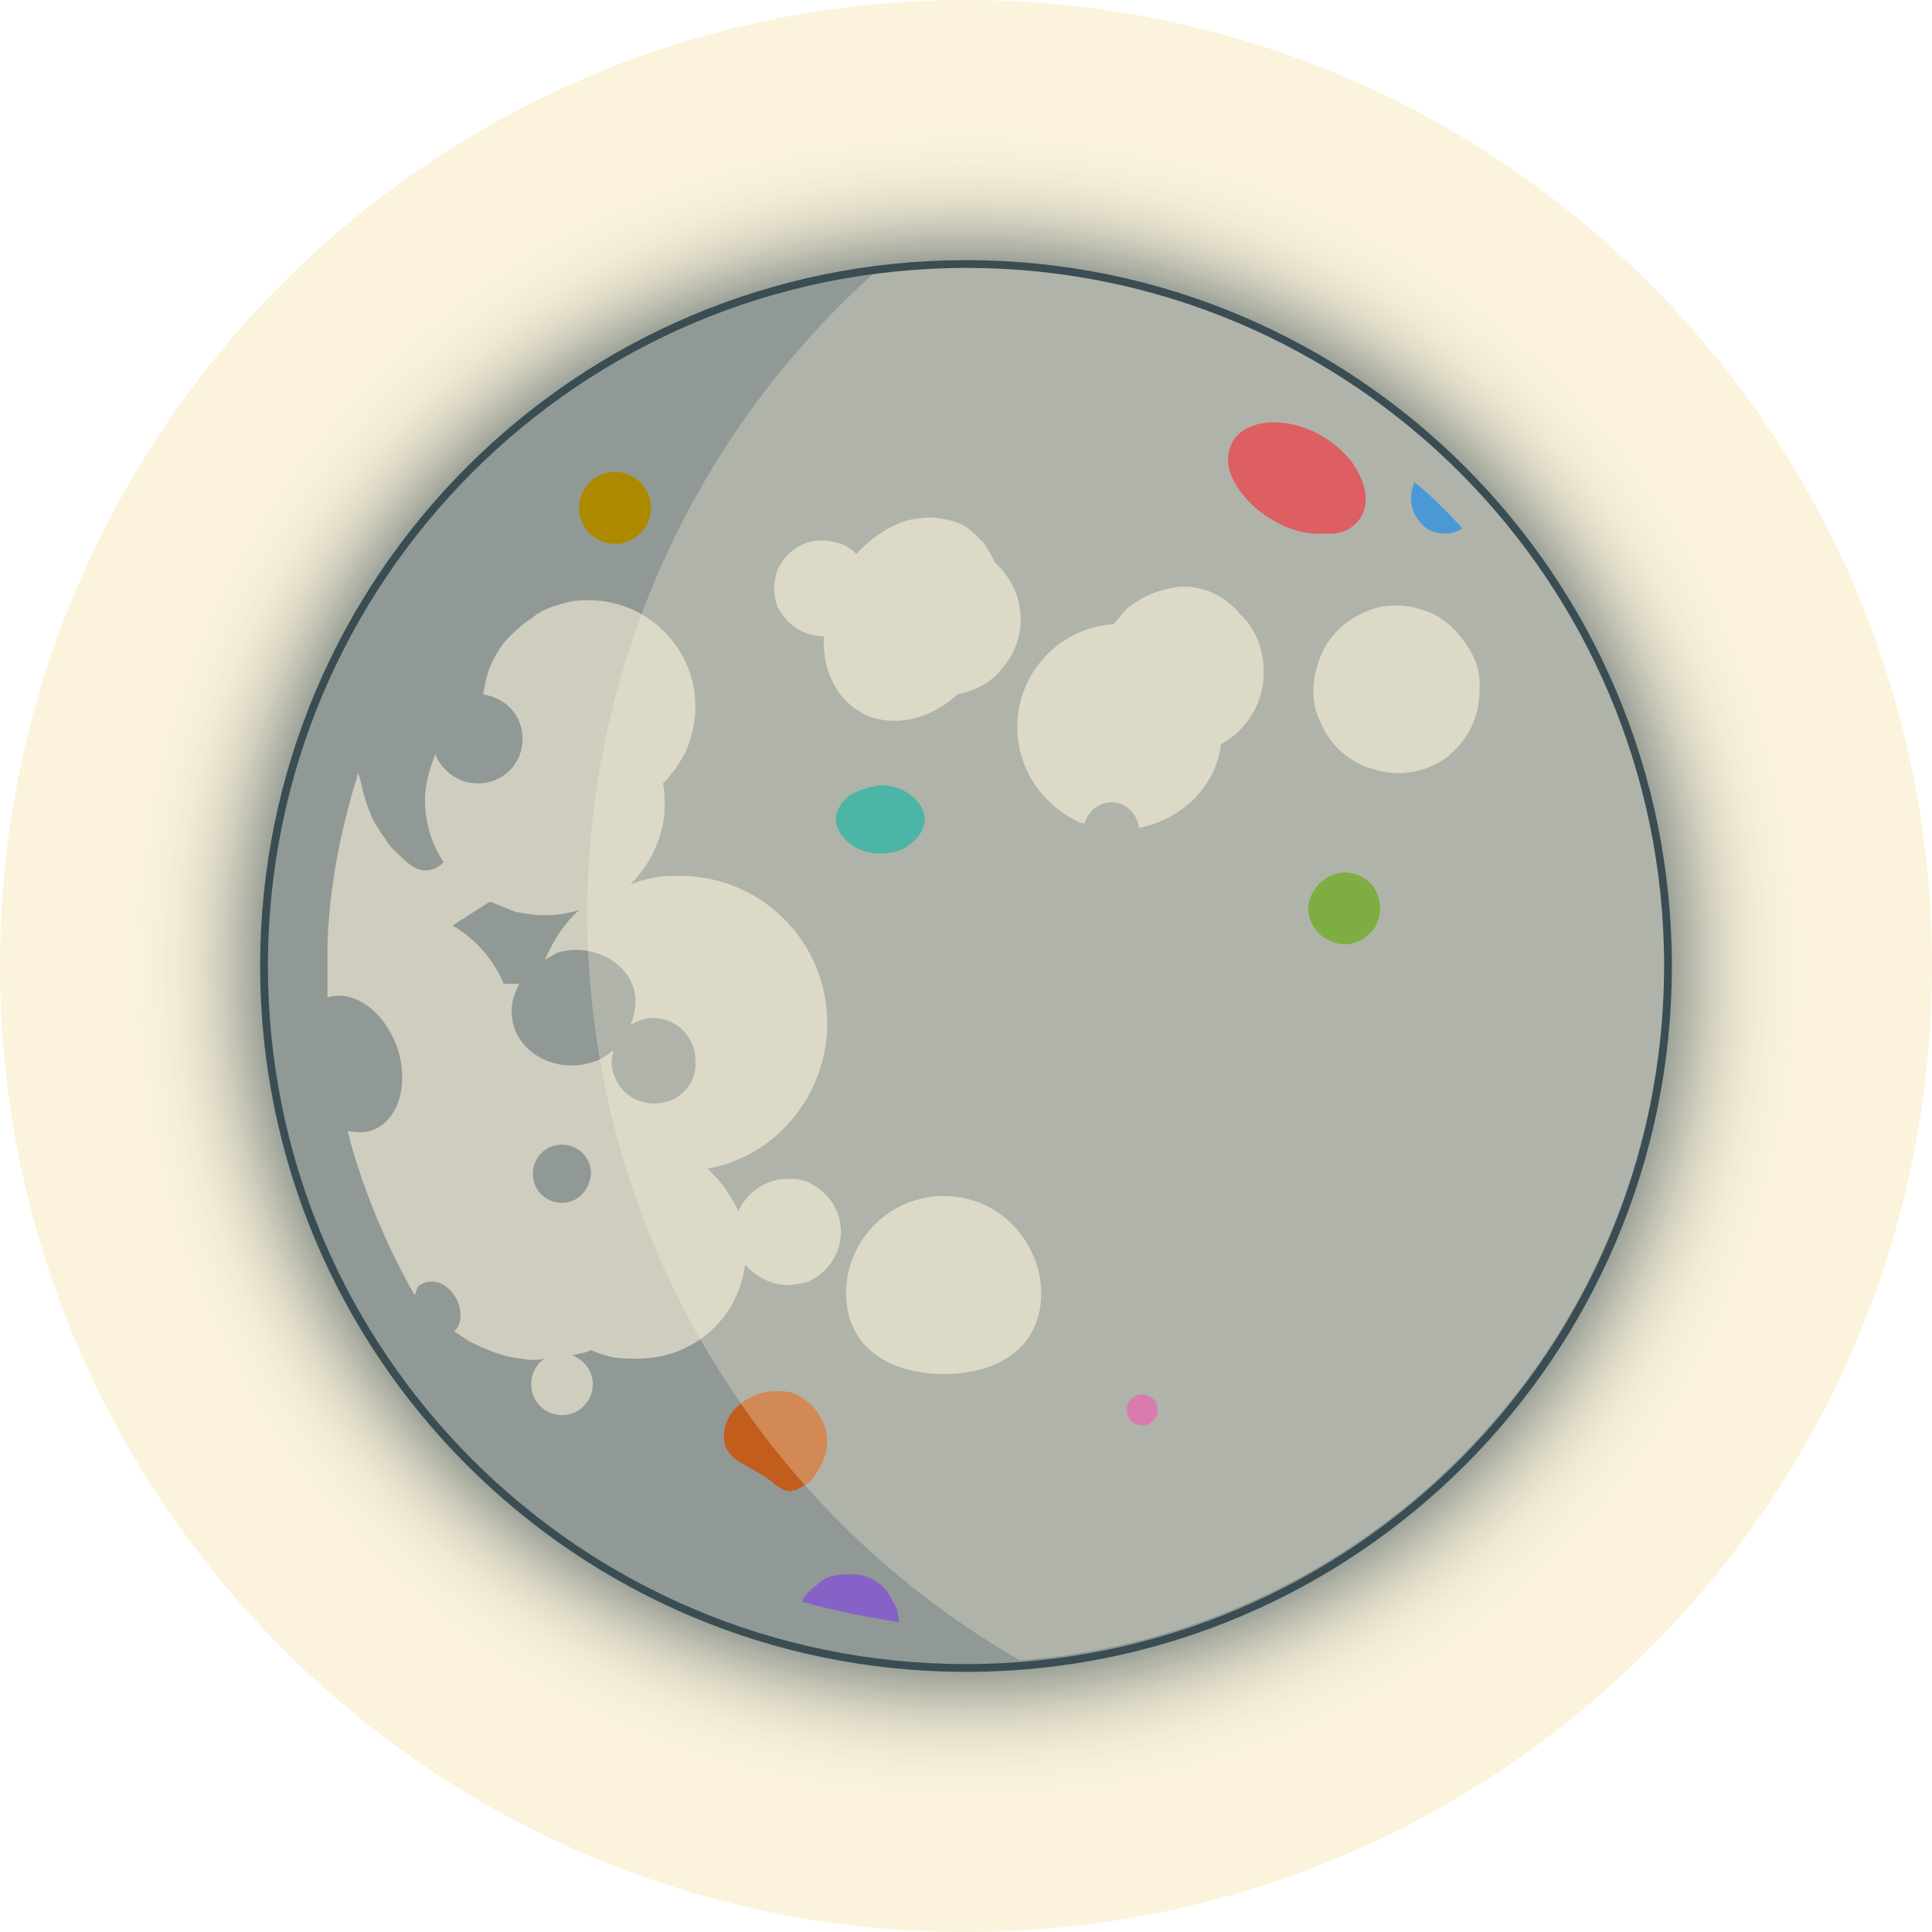
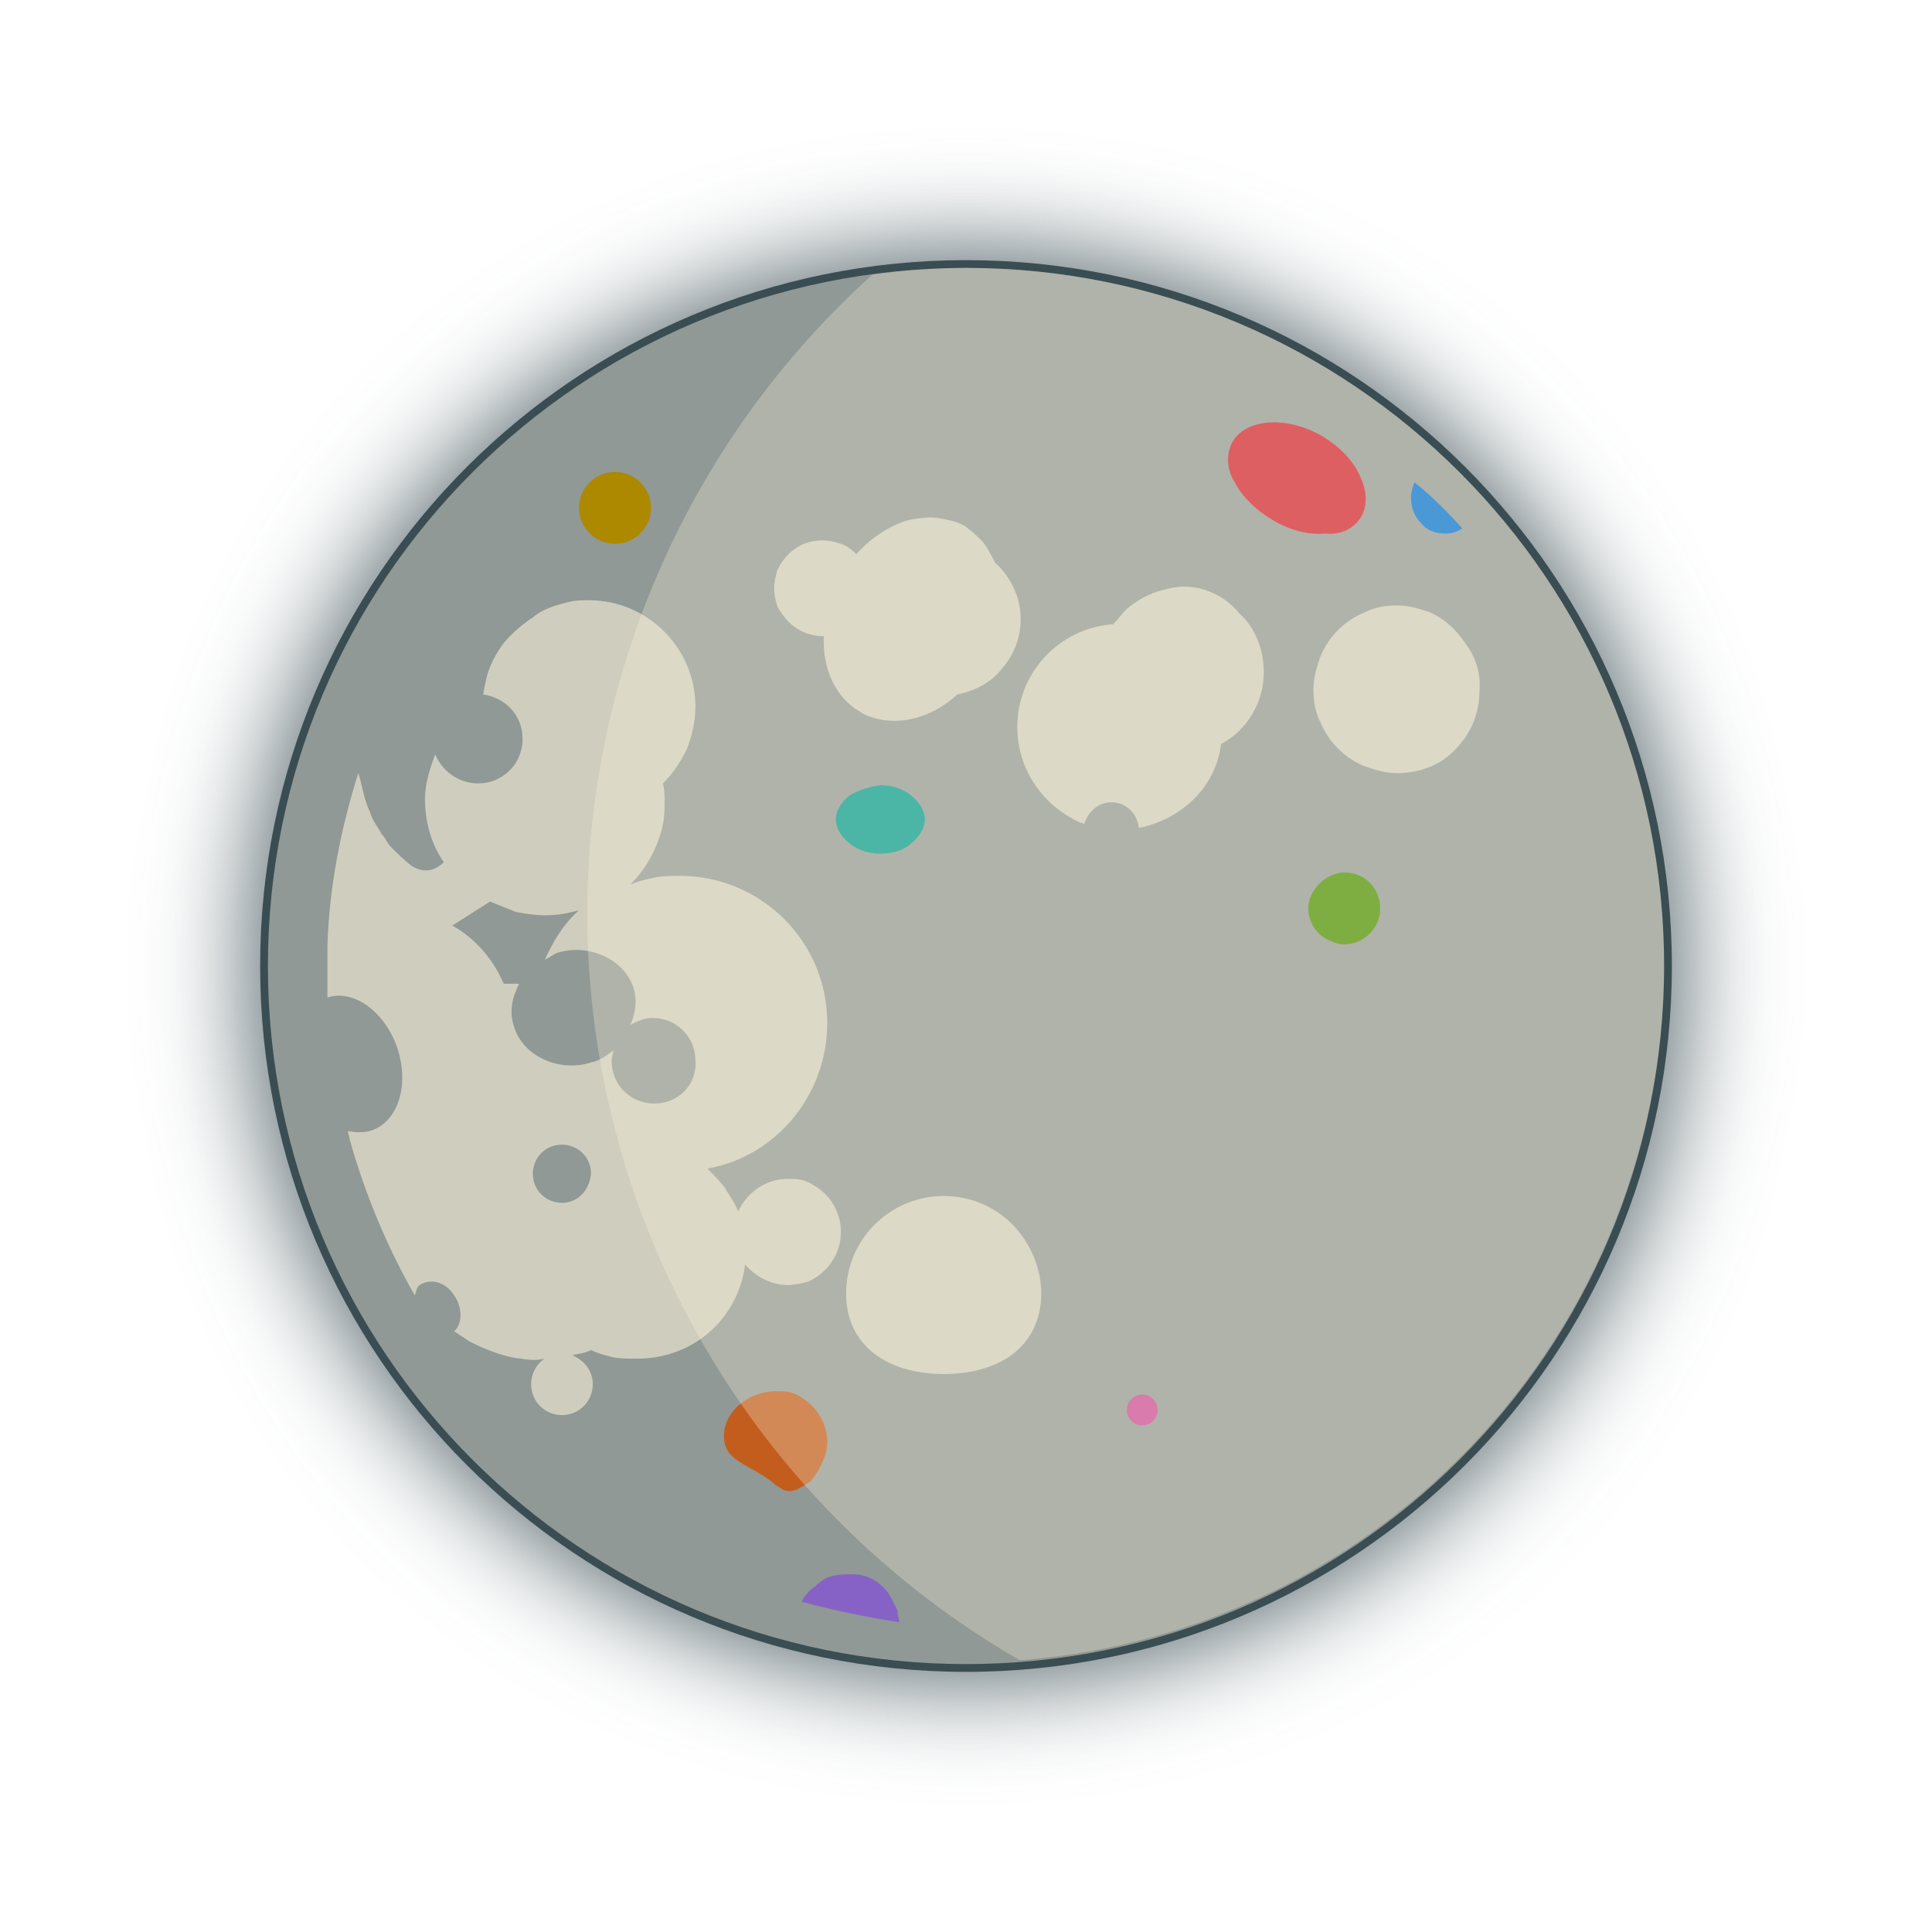
<svg xmlns="http://www.w3.org/2000/svg" xmlns:xlink="http://www.w3.org/1999/xlink" width="512" height="512" viewBox="0 0 512 512" version="1.1" id="svg1" xml:space="preserve">
  <defs id="defs1">
    <filter style="color-interpolation-filters:sRGB;" id="filter52" x="-1.546" y="-0.83" width="4.092" height="2.659">
      <feFlood result="flood" in="SourceGraphic" flood-opacity="1" flood-color="rgb(242,210,0)" id="feFlood51" />
      <feGaussianBlur result="blur" in="SourceGraphic" stdDeviation="4.942" id="feGaussianBlur51" />
      <feOffset result="offset" in="blur" dx="0" dy="0" id="feOffset51" />
      <feComposite result="comp1" operator="in" in="offset" in2="flood" id="feComposite51" />
      <feComposite result="fbSourceGraphic" operator="over" in="SourceGraphic" in2="comp1" id="feComposite52" />
      <feColorMatrix result="fbSourceGraphicAlpha" in="fbSourceGraphic" values="0 0 0 -1 0 0 0 0 -1 0 0 0 0 -1 0 0 0 0 1 0" id="feColorMatrix54" />
      <feFlood id="feFlood54" result="flood" in="fbSourceGraphic" flood-opacity="1" flood-color="rgb(16,60,72)" />
      <feGaussianBlur id="feGaussianBlur54" result="blur" in="fbSourceGraphic" stdDeviation="3" />
      <feOffset id="feOffset54" result="offset" in="blur" dx="0" dy="0" />
      <feComposite id="feComposite54" result="comp1" operator="in" in="flood" in2="offset" />
      <feComposite id="feComposite55" result="fbSourceGraphic" operator="over" in="fbSourceGraphic" in2="comp1" />
      <feColorMatrix result="fbSourceGraphicAlpha" in="fbSourceGraphic" values="0 0 0 -1 0 0 0 0 -1 0 0 0 0 -1 0 0 0 0 1 0" id="feColorMatrix55" />
      <feFlood id="feFlood55" result="flood" in="fbSourceGraphic" flood-opacity="1" flood-color="rgb(16,60,72)" />
      <feGaussianBlur id="feGaussianBlur55" result="blur" in="fbSourceGraphic" stdDeviation="3" />
      <feOffset id="feOffset55" result="offset" in="blur" dx="0" dy="0" />
      <feComposite id="feComposite56" result="comp1" operator="in" in="flood" in2="offset" />
      <feComposite id="feComposite57" result="fbSourceGraphic" operator="over" in="fbSourceGraphic" in2="comp1" />
      <feColorMatrix result="fbSourceGraphicAlpha" in="fbSourceGraphic" values="0 0 0 -1 0 0 0 0 -1 0 0 0 0 -1 0 0 0 0 1 0" id="feColorMatrix25" />
      <feFlood id="feFlood25" result="flood" in="fbSourceGraphic" flood-opacity="1" flood-color="rgb(90,52,102)" />
      <feGaussianBlur id="feGaussianBlur25" result="blur" in="fbSourceGraphic" stdDeviation="20" />
      <feOffset id="feOffset25" result="offset" in="blur" dx="0" dy="0" />
      <feComposite id="feComposite25" result="comp1" operator="in" in="offset" in2="flood" />
      <feComposite id="feComposite26" result="comp2" operator="over" in="fbSourceGraphic" in2="comp1" />
    </filter>
    <clipPath clipPathUnits="userSpaceOnUse" id="clipPath57">
      <rect style="fill:#72898f;stroke:#000000;stroke-width:0" id="rect58" width="98.438" height="98.438" x="-2.2" y="-2.2" />
    </clipPath>
    <clipPath clipPathUnits="userSpaceOnUse" id="clipPath1">
      <rect style="fill:#f36a66;stroke:#000000;stroke-width:0" id="rect2" width="512" height="512" x="0" y="0" />
    </clipPath>
    <filter style="color-interpolation-filters:sRGB;" id="filter39" x="-0.407" y="-0.407" width="1.813" height="1.813">
      <feFlood result="flood" in="SourceGraphic" flood-opacity="1" flood-color="rgb(90,52,102)" id="feFlood38" />
      <feGaussianBlur result="blur" in="SourceGraphic" stdDeviation="67.949" id="feGaussianBlur38" />
      <feOffset result="offset" in="blur" dx="0" dy="0" id="feOffset38" />
      <feComposite result="comp1" operator="in" in="offset" in2="flood" id="feComposite38" />
      <feComposite result="comp2" operator="over" in="SourceGraphic" in2="comp1" id="feComposite39" />
    </filter>
    <rect x="552.074" y="148.222" width="249.185" height="128.889" id="rect3" />
    <linearGradient id="swatch299">
      <stop style="stop-color:#000000;stop-opacity:1;" offset="0" id="stop299" />
    </linearGradient>
    <linearGradient id="swatch10">
      <stop style="stop-color:#84fba2;stop-opacity:1;" offset="0" id="stop10" />
    </linearGradient>
    <linearGradient id="swatch9">
      <stop style="stop-color:#f36a66;stop-opacity:1;" offset="0" id="stop9" />
    </linearGradient>
    <linearGradient id="swatch8">
      <stop style="stop-color:#ffb793;stop-opacity:1;" offset="0" id="stop8" />
    </linearGradient>
    <linearGradient id="swatch7">
      <stop style="stop-color:#93b4ff;stop-opacity:1;" offset="0" id="stop7" />
    </linearGradient>
    <linearGradient id="swatch6">
      <stop style="stop-color:#ff8adb;stop-opacity:1;" offset="0" id="stop6" />
    </linearGradient>
    <linearGradient id="swatch5">
      <stop style="stop-color:#f3e4a2;stop-opacity:1;" offset="0" id="stop5" />
    </linearGradient>
    <rect x="215.694" y="177.72" width="714.754" height="141.817" id="rect1" />
    <linearGradient xlink:href="#swatch6" id="linearGradient11" x1="42.781" y1="15.409" x2="297.555" y2="15.409" gradientUnits="userSpaceOnUse" />
    <linearGradient id="swatch136">
      <stop style="stop-color:#2b2836;stop-opacity:1;" offset="0" id="stop136" />
    </linearGradient>
    <linearGradient id="swatch86">
      <stop style="stop-color:#503f77;stop-opacity:0.988;" offset="0" id="stop86" />
    </linearGradient>
    <linearGradient id="swatch84">
      <stop style="stop-color:#655e7f;stop-opacity:0.988;" offset="0" id="stop84" />
    </linearGradient>
    <linearGradient id="swatch83">
      <stop style="stop-color:#e9eb6e;stop-opacity:1;" offset="0" id="stop83" />
    </linearGradient>
    <linearGradient id="swatch80">
      <stop style="stop-color:#674d98;stop-opacity:1;" offset="0" id="stop80" />
    </linearGradient>
    <linearGradient id="swatch78">
      <stop style="stop-color:#513e78;stop-opacity:0.996;" offset="0" id="stop78" />
    </linearGradient>
    <linearGradient id="swatch76">
      <stop style="stop-color:#93b4ff;stop-opacity:0.988;" offset="0" id="stop76" />
    </linearGradient>
    <clipPath clipPathUnits="userSpaceOnUse" id="clipPath14">
      <rect style="opacity:0.916;fill:#dce7fd;fill-opacity:1;stroke-width:1.083" id="rect15" width="1413.502" height="579.223" x="-195.505" y="106.721" />
    </clipPath>
    <linearGradient id="swatch82-1">
      <stop style="stop-color:#7b94a5;stop-opacity:1;" offset="0" id="stop82-5" />
    </linearGradient>
    <linearGradient id="swatch78-9">
      <stop style="stop-color:#655e7f;stop-opacity:0.996;" offset="0" id="stop78-6" />
    </linearGradient>
    <linearGradient id="swatch2">
      <stop style="stop-color:#655e7f;stop-opacity:1;" offset="0" id="stop2" />
    </linearGradient>
    <linearGradient xlink:href="#swatch299" id="linearGradient3" x1="13.8" y1="17.459" x2="324.866" y2="17.459" gradientUnits="userSpaceOnUse" />
    <linearGradient id="swatch42">
      <stop style="stop-color:#65f97f;stop-opacity:1;" offset="0" id="stop42" />
    </linearGradient>
    <linearGradient xlink:href="#swatch8" id="linearGradient293" gradientUnits="userSpaceOnUse" gradientTransform="translate(-135.7528,71.86871)" x1="285.221" y1="88.156" x2="324.866" y2="88.156" />
    <linearGradient xlink:href="#swatch299" id="linearGradient294" x1="107.048" y1="80.874" x2="231.619" y2="80.874" gradientUnits="userSpaceOnUse" />
    <linearGradient xlink:href="#swatch299" id="linearGradient296" x1="139.949" y1="138.925" x2="198.718" y2="138.925" gradientUnits="userSpaceOnUse" />
    <linearGradient xlink:href="#swatch299" id="linearGradient297" x1="135.178" y1="119.71" x2="203.488" y2="119.71" gradientUnits="userSpaceOnUse" />
    <linearGradient xlink:href="#swatch299" id="linearGradient298" x1="139.599" y1="158.141" x2="199.067" y2="158.141" gradientUnits="userSpaceOnUse" />
    <linearGradient xlink:href="#swatch299" id="linearGradient299" x1="123.899" y1="100.407" x2="214.768" y2="100.407" gradientUnits="userSpaceOnUse" />
    <linearGradient xlink:href="#swatch299" id="linearGradient300" gradientUnits="userSpaceOnUse" x1="42.079" y1="32.323" x2="296.587" y2="32.323" />
    <clipPath clipPathUnits="userSpaceOnUse" id="clipPath2">
      <g id="g3">
        <path id="path3-3" style="opacity:1;fill:#2b2836;stroke-width:0.265" class="powerclip" d="m -114.388,-1.146 h 228.69 V 170.48 h -228.69 z M -142.673,-24.516 v 233.099 H 2.7856608e-6 V -24.516 Z M 453.055,-1.146 H 224.365 V 170.48 H 453.055 Z M 481.339,-24.516 v 233.099 H 338.667 v -233.099 z" />
      </g>
    </clipPath>
    <clipPath clipPathUnits="userSpaceOnUse" id="clipPath3">
      <g id="g4">
        <path id="path4-8" style="opacity:1;fill:#2b2836;stroke-width:0.265" class="powerclip" d="m -114.388,-1.146 h 228.69 V 170.48 h -228.69 z M -142.673,-24.516 v 233.099 H 2.7856608e-6 V -24.516 Z M 453.055,-1.146 H 224.365 V 170.48 H 453.055 Z M 481.339,-24.516 v 233.099 H 338.667 v -233.099 z" />
      </g>
    </clipPath>
    <clipPath clipPathUnits="userSpaceOnUse" id="clipPath4">
      <g id="g5">
        <path id="path5-3" style="opacity:1;fill:#2b2836;stroke-width:0.265" class="powerclip" d="m -114.388,-1.146 h 228.69 V 170.48 h -228.69 z M -142.673,-24.516 v 233.099 H 2.7856608e-6 V -24.516 Z M 453.055,-1.146 H 224.365 V 170.48 H 453.055 Z M 481.339,-24.516 v 233.099 H 338.667 v -233.099 z" />
      </g>
    </clipPath>
    <clipPath clipPathUnits="userSpaceOnUse" id="clipPath5">
      <g id="g6">
        <path id="path6-5" style="opacity:1;fill:#2b2836;stroke-width:0.265" class="powerclip" d="m -114.388,-1.146 h 228.69 V 170.48 h -228.69 z M -142.673,-24.516 v 233.099 H 2.7856608e-6 V -24.516 Z M 453.055,-1.146 H 224.365 V 170.48 H 453.055 Z M 481.339,-24.516 v 233.099 H 338.667 v -233.099 z" />
      </g>
    </clipPath>
    <clipPath clipPathUnits="userSpaceOnUse" id="clipPath6">
      <g id="g7">
        <path id="path7-7" style="opacity:1;fill:#2b2836;stroke-width:0.265" class="powerclip" d="m -114.388,-1.146 h 228.69 V 170.48 h -228.69 z M -142.673,-24.516 v 233.099 H 2.7856608e-6 V -24.516 Z M 453.055,-1.146 H 224.365 V 170.48 H 453.055 Z M 481.339,-24.516 v 233.099 H 338.667 v -233.099 z" />
      </g>
    </clipPath>
    <clipPath clipPathUnits="userSpaceOnUse" id="clipPath7">
      <g id="g8">
        <path id="path8-9" style="opacity:1;fill:#2b2836;stroke-width:0.265" class="powerclip" d="m -114.388,-1.146 h 228.69 V 170.48 h -228.69 z M -142.673,-24.516 v 233.099 H 2.7856608e-6 V -24.516 Z M 453.055,-1.146 H 224.365 V 170.48 H 453.055 Z M 481.339,-24.516 v 233.099 H 338.667 v -233.099 z" />
      </g>
    </clipPath>
    <clipPath clipPathUnits="userSpaceOnUse" id="clipPath8">
      <g id="g10">
        <path id="path10-1" style="opacity:1;fill:#2b2836;stroke-width:0.265" class="powerclip" d="m -114.388,-1.146 h 228.69 V 170.48 h -228.69 z M -142.673,-24.516 v 233.099 H 2.7856608e-6 V -24.516 Z M 453.055,-1.146 H 224.365 V 170.48 H 453.055 Z M 481.339,-24.516 v 233.099 H 338.667 v -233.099 z" />
      </g>
    </clipPath>
    <clipPath clipPathUnits="userSpaceOnUse" id="clipPath10">
      <g id="g11">
        <path id="path11-5" style="opacity:1;fill:#2b2836;stroke-width:0.265" class="powerclip" d="m -114.388,-1.146 h 228.69 V 170.48 h -228.69 z M -142.673,-24.516 v 233.099 H 2.7856608e-6 V -24.516 Z M 453.055,-1.146 H 224.365 V 170.48 H 453.055 Z M 481.339,-24.516 v 233.099 H 338.667 v -233.099 z" />
      </g>
    </clipPath>
    <clipPath clipPathUnits="userSpaceOnUse" id="clipPath11">
      <g id="g12">
        <path id="path12-3" style="opacity:1;fill:#2b2836;stroke-width:0.265" class="powerclip" d="m -114.388,-1.146 h 228.69 V 170.48 h -228.69 z M -142.673,-24.516 v 233.099 H 2.7856608e-6 V -24.516 Z M 453.055,-1.146 H 224.365 V 170.48 H 453.055 Z M 481.339,-24.516 v 233.099 H 338.667 v -233.099 z" />
      </g>
    </clipPath>
    <clipPath clipPathUnits="userSpaceOnUse" id="clipPath33">
      <path id="path34" style="display:block;opacity:0.5;fill:#2b2836;stroke:#000000;stroke-width:0" d="M 600.188,-266.208 H 1323.988 V 1265.67 H 600.188 Z" />
    </clipPath>
    <clipPath clipPathUnits="userSpaceOnUse" id="clipPath31">
      <rect style="fill:#f36a66;fill-rule:nonzero;stroke:#000000;stroke-width:0" id="rect32" width="241.123" height="132.229" x="489.318" y="248.194" ry="2.875" />
    </clipPath>
    <clipPath clipPathUnits="userSpaceOnUse" id="clipPath20">
      <rect style="fill:#f36a66;stroke:#000000;stroke-width:0" id="rect20" width="738.501" height="1012.885" x="-138.501" y="-43.119" />
    </clipPath>
    <clipPath clipPathUnits="userSpaceOnUse" id="clipPath21">
      <rect style="display:inline;fill:#f36a66;stroke:#000000;stroke-width:0" id="rect21" width="738.501" height="1012.885" x="600" y="-43.119" />
    </clipPath>
    <filter style="color-interpolation-filters:sRGB;" id="filter52-3" x="-1.546" y="-0.83" width="4.092" height="2.659">
      <feFlood result="flood" in="SourceGraphic" flood-opacity="1" flood-color="rgb(242,210,0)" id="feFlood51-99" />
      <feGaussianBlur result="blur" in="SourceGraphic" stdDeviation="4.942" id="feGaussianBlur51-2" />
      <feOffset result="offset" in="blur" dx="0" dy="0" id="feOffset51-9" />
      <feComposite result="comp1" operator="in" in="offset" in2="flood" id="feComposite51-5" />
      <feComposite result="fbSourceGraphic" operator="over" in="SourceGraphic" in2="comp1" id="feComposite52-4" />
      <feColorMatrix result="fbSourceGraphicAlpha" in="fbSourceGraphic" values="0 0 0 -1 0 0 0 0 -1 0 0 0 0 -1 0 0 0 0 1 0" id="feColorMatrix54-4" />
      <feFlood id="feFlood54-46" result="flood" in="fbSourceGraphic" flood-opacity="1" flood-color="rgb(16,60,72)" />
      <feGaussianBlur id="feGaussianBlur54-5" result="blur" in="fbSourceGraphic" stdDeviation="3" />
      <feOffset id="feOffset54-7" result="offset" in="blur" dx="0" dy="0" />
      <feComposite id="feComposite54-5" result="comp1" operator="in" in="flood" in2="offset" />
      <feComposite id="feComposite55-68" result="fbSourceGraphic" operator="over" in="fbSourceGraphic" in2="comp1" />
      <feColorMatrix result="fbSourceGraphicAlpha" in="fbSourceGraphic" values="0 0 0 -1 0 0 0 0 -1 0 0 0 0 -1 0 0 0 0 1 0" id="feColorMatrix55-9" />
      <feFlood id="feFlood55-5" result="flood" in="fbSourceGraphic" flood-opacity="1" flood-color="rgb(16,60,72)" />
      <feGaussianBlur id="feGaussianBlur55-0" result="blur" in="fbSourceGraphic" stdDeviation="3" />
      <feOffset id="feOffset55-8" result="offset" in="blur" dx="0" dy="0" />
      <feComposite id="feComposite56-5" result="comp1" operator="in" in="flood" in2="offset" />
      <feComposite id="feComposite57-0" result="fbSourceGraphic" operator="over" in="fbSourceGraphic" in2="comp1" />
      <feColorMatrix result="fbSourceGraphicAlpha" in="fbSourceGraphic" values="0 0 0 -1 0 0 0 0 -1 0 0 0 0 -1 0 0 0 0 1 0" id="feColorMatrix25-67" />
      <feFlood id="feFlood25-5" result="flood" in="fbSourceGraphic" flood-opacity="1" flood-color="rgb(90,52,102)" />
      <feGaussianBlur id="feGaussianBlur25-6" result="blur" in="fbSourceGraphic" stdDeviation="20" />
      <feOffset id="feOffset25-45" result="offset" in="blur" dx="0" dy="0" />
      <feComposite id="feComposite25-31" result="comp1" operator="in" in="offset" in2="flood" />
      <feComposite id="feComposite26-2" result="comp2" operator="over" in="fbSourceGraphic" in2="comp1" />
    </filter>
    <clipPath clipPathUnits="userSpaceOnUse" id="clipPath57-3">
      <rect style="fill:#72898f;stroke:#000000;stroke-width:0" id="rect58-9" width="98.438" height="98.438" x="-2.2" y="-2.2" />
    </clipPath>
    <clipPath clipPathUnits="userSpaceOnUse" id="clipPath15">
      <circle style="fill:#103c48;stroke:#000000;stroke-width:0" id="circle16" cx="256" cy="256" r="256" />
    </clipPath>
    <clipPath clipPathUnits="userSpaceOnUse" id="clipPath16">
      <circle style="fill:#103c48;stroke:#000000;stroke-width:0" id="circle17" cx="47.019" cy="47.019" r="49.219" />
    </clipPath>
    <clipPath clipPathUnits="userSpaceOnUse" id="clipPath17">
      <circle style="fill:#103c48;stroke:#000000;stroke-width:0" id="circle18" cx="256" cy="256" r="256" />
    </clipPath>
    <clipPath clipPathUnits="userSpaceOnUse" id="clipPath18">
      <circle style="fill:#103c48;stroke:#000000;stroke-width:0" id="circle19" cx="50" cy="50" r="58.164" />
    </clipPath>
    <clipPath clipPathUnits="userSpaceOnUse" id="clipPath19">
      <circle style="fill:#103c48;stroke:#000000;stroke-width:0" id="circle20" cx="256" cy="256" r="256" />
    </clipPath>
    <filter style="color-interpolation-filters:sRGB;" id="filter52-7" x="-1.546" y="-0.83" width="4.092" height="2.659">
      <feFlood result="flood" in="SourceGraphic" flood-opacity="1" flood-color="rgb(242,210,0)" id="feFlood51-9" />
      <feGaussianBlur result="blur" in="SourceGraphic" stdDeviation="4.942" id="feGaussianBlur51-1" />
      <feOffset result="offset" in="blur" dx="0" dy="0" id="feOffset51-5" />
      <feComposite result="comp1" operator="in" in="offset" in2="flood" id="feComposite51-3" />
      <feComposite result="fbSourceGraphic" operator="over" in="SourceGraphic" in2="comp1" id="feComposite52-9" />
      <feColorMatrix result="fbSourceGraphicAlpha" in="fbSourceGraphic" values="0 0 0 -1 0 0 0 0 -1 0 0 0 0 -1 0 0 0 0 1 0" id="feColorMatrix54-9" />
      <feFlood id="feFlood54-8" result="flood" in="fbSourceGraphic" flood-opacity="1" flood-color="rgb(16,60,72)" />
      <feGaussianBlur id="feGaussianBlur54-8" result="blur" in="fbSourceGraphic" stdDeviation="3" />
      <feOffset id="feOffset54-9" result="offset" in="blur" dx="0" dy="0" />
      <feComposite id="feComposite54-8" result="comp1" operator="in" in="flood" in2="offset" />
      <feComposite id="feComposite55-2" result="fbSourceGraphic" operator="over" in="fbSourceGraphic" in2="comp1" />
      <feColorMatrix result="fbSourceGraphicAlpha" in="fbSourceGraphic" values="0 0 0 -1 0 0 0 0 -1 0 0 0 0 -1 0 0 0 0 1 0" id="feColorMatrix55-5" />
      <feFlood id="feFlood55-9" result="flood" in="fbSourceGraphic" flood-opacity="1" flood-color="rgb(16,60,72)" />
      <feGaussianBlur id="feGaussianBlur55-4" result="blur" in="fbSourceGraphic" stdDeviation="3" />
      <feOffset id="feOffset55-6" result="offset" in="blur" dx="0" dy="0" />
      <feComposite id="feComposite56-6" result="comp1" operator="in" in="flood" in2="offset" />
      <feComposite id="feComposite57-1" result="fbSourceGraphic" operator="over" in="fbSourceGraphic" in2="comp1" />
      <feColorMatrix result="fbSourceGraphicAlpha" in="fbSourceGraphic" values="0 0 0 -1 0 0 0 0 -1 0 0 0 0 -1 0 0 0 0 1 0" id="feColorMatrix25-6" />
      <feFlood id="feFlood25-2" result="flood" in="fbSourceGraphic" flood-opacity="1" flood-color="rgb(90,52,102)" />
      <feGaussianBlur id="feGaussianBlur25-1" result="blur" in="fbSourceGraphic" stdDeviation="20" />
      <feOffset id="feOffset25-4" result="offset" in="blur" dx="0" dy="0" />
      <feComposite id="feComposite25-7" result="comp1" operator="in" in="offset" in2="flood" />
      <feComposite id="feComposite26-7" result="comp2" operator="over" in="fbSourceGraphic" in2="comp1" />
    </filter>
    <clipPath clipPathUnits="userSpaceOnUse" id="clipPath57-1">
      <rect style="fill:#72898f;stroke:#000000;stroke-width:0" id="rect58-8" width="98.438" height="98.438" x="-2.2" y="-2.2" />
    </clipPath>
    <filter style="color-interpolation-filters:sRGB;" id="filter52-6" x="-1.546" y="-0.83" width="4.092" height="2.659">
      <feFlood result="flood" in="SourceGraphic" flood-opacity="1" flood-color="rgb(242,210,0)" id="feFlood51-8" />
      <feGaussianBlur result="blur" in="SourceGraphic" stdDeviation="4.942" id="feGaussianBlur51-4" />
      <feOffset result="offset" in="blur" dx="0" dy="0" id="feOffset51-6" />
      <feComposite result="comp1" operator="in" in="offset" in2="flood" id="feComposite51-8" />
      <feComposite result="fbSourceGraphic" operator="over" in="SourceGraphic" in2="comp1" id="feComposite52-99" />
      <feColorMatrix result="fbSourceGraphicAlpha" in="fbSourceGraphic" values="0 0 0 -1 0 0 0 0 -1 0 0 0 0 -1 0 0 0 0 1 0" id="feColorMatrix54-2" />
      <feFlood id="feFlood54-4" result="flood" in="fbSourceGraphic" flood-opacity="1" flood-color="rgb(16,60,72)" />
      <feGaussianBlur id="feGaussianBlur54-7" result="blur" in="fbSourceGraphic" stdDeviation="3" />
      <feOffset id="feOffset54-4" result="offset" in="blur" dx="0" dy="0" />
      <feComposite id="feComposite54-6" result="comp1" operator="in" in="flood" in2="offset" />
      <feComposite id="feComposite55-6" result="fbSourceGraphic" operator="over" in="fbSourceGraphic" in2="comp1" />
      <feColorMatrix result="fbSourceGraphicAlpha" in="fbSourceGraphic" values="0 0 0 -1 0 0 0 0 -1 0 0 0 0 -1 0 0 0 0 1 0" id="feColorMatrix55-8" />
      <feFlood id="feFlood55-0" result="flood" in="fbSourceGraphic" flood-opacity="1" flood-color="rgb(16,60,72)" />
      <feGaussianBlur id="feGaussianBlur55-42" result="blur" in="fbSourceGraphic" stdDeviation="3" />
      <feOffset id="feOffset55-7" result="offset" in="blur" dx="0" dy="0" />
      <feComposite id="feComposite56-7" result="comp1" operator="in" in="flood" in2="offset" />
      <feComposite id="feComposite57-7" result="fbSourceGraphic" operator="over" in="fbSourceGraphic" in2="comp1" />
      <feColorMatrix result="fbSourceGraphicAlpha" in="fbSourceGraphic" values="0 0 0 -1 0 0 0 0 -1 0 0 0 0 -1 0 0 0 0 1 0" id="feColorMatrix25-69" />
      <feFlood id="feFlood25-9" result="flood" in="fbSourceGraphic" flood-opacity="1" flood-color="rgb(90,52,102)" />
      <feGaussianBlur id="feGaussianBlur25-4" result="blur" in="fbSourceGraphic" stdDeviation="20" />
      <feOffset id="feOffset25-9" result="offset" in="blur" dx="0" dy="0" />
      <feComposite id="feComposite25-3" result="comp1" operator="in" in="offset" in2="flood" />
      <feComposite id="feComposite26-1" result="comp2" operator="over" in="fbSourceGraphic" in2="comp1" />
    </filter>
    <clipPath clipPathUnits="userSpaceOnUse" id="clipPath57-4">
      <rect style="fill:#72898f;stroke:#000000;stroke-width:0" id="rect58-2" width="98.438" height="98.438" x="-2.2" y="-2.2" />
    </clipPath>
    <clipPath clipPathUnits="userSpaceOnUse" id="clipPath1-7">
      <rect style="fill:#f36a66;stroke:#000000;stroke-width:0" id="rect2-8" width="512" height="512" x="0" y="0" />
    </clipPath>
    <filter style="color-interpolation-filters:sRGB;" id="filter12" x="-0.462" y="-0.462" width="1.923" height="1.923">
      <feFlood result="flood" in="SourceGraphic" flood-opacity="1" flood-color="rgb(90,52,102)" id="feFlood11" />
      <feGaussianBlur result="blur" in="SourceGraphic" stdDeviation="20" id="feGaussianBlur11" />
      <feOffset result="offset" in="blur" dx="0" dy="0" id="feOffset11" />
      <feComposite result="comp1" operator="in" in="offset" in2="flood" id="feComposite11" />
      <feComposite result="comp2" operator="over" in="SourceGraphic" in2="comp1" id="feComposite12" />
    </filter>
    <filter style="color-interpolation-filters:sRGB;" id="filter109" x="-0.095" y="-0.095" width="1.189" height="1.189">
      <feFlood result="flood" in="SourceGraphic" flood-opacity="1" flood-color="rgb(90,52,102)" id="feFlood108" />
      <feGaussianBlur result="blur" in="SourceGraphic" stdDeviation="15" id="feGaussianBlur108" />
      <feOffset result="offset" in="blur" dx="0" dy="0" id="feOffset108" />
      <feComposite result="comp1" operator="in" in="offset" in2="flood" id="feComposite108" />
      <feComposite result="comp2" operator="over" in="SourceGraphic" in2="comp1" id="feComposite109" />
    </filter>
    <clipPath clipPathUnits="userSpaceOnUse" id="clipPath110">
      <circle style="fill:#103c48;stroke:#000000;stroke-width:0" id="circle110" cx="256" cy="256" r="276.757" />
    </clipPath>
  </defs>
-   <circle style="fill:#fbf3db;stroke:#000000;stroke-width:0" id="path109" cx="256" cy="256" r="256" />
  <g id="layer1-4" clip-path="url(#clipPath110)" transform="matrix(0.925,0,0,0.925,19.2,19.20002)" style="display:inline;opacity:1">
    <circle style="opacity:1;fill:#3a4d53;stroke:#000000;stroke-width:0;filter:url(#filter109)" id="path63" cx="256" cy="256" r="190" transform="matrix(1.064339,0,0,1.064339,-16.4707,-16.47072)" />
    <circle style="display:inline;opacity:1;fill:#909995;stroke:#000000;stroke-width:0" id="path13-0" cx="256" cy="256" r="200" />
    <g id="g77-9" transform="matrix(5.20127,0,0,5.20127,11.44279,11.44279)" style="display:inline;opacity:1">
      <path fill="#000000" d="m 68.795,22.255 c 0.377,-0.66 0.283,-1.509 -0.094,-2.263 -0.377,-0.849 -1.131,-1.603 -2.074,-2.169 -1.98,-1.131 -4.149,-0.943 -4.903,0.283 -0.377,0.66 -0.377,1.509 0.094,2.263 0.189,0.377 0.471,0.754 0.849,1.131 0.377,0.377 0.754,0.66 1.226,0.943 0.943,0.566 1.98,0.849 2.923,0.754 0.849,0.094 1.603,-0.283 1.98,-0.943 z" id="path2-9" style="display:inline;fill:#d2212d;stroke-width:0.943" />
      <path fill="#000000" d="m 37.114,27.912 c 0.471,0.566 1.226,0.943 2.074,0.943 v 0 c 0,0 0,0 0,0 -0.094,1.791 0.66,3.394 1.98,4.149 0.377,0.283 0.849,0.377 1.32,0.471 1.32,0.189 2.829,-0.283 4.054,-1.414 0.943,-0.189 1.886,-0.66 2.452,-1.414 0.66,-0.754 1.037,-1.697 1.037,-2.734 0,-1.226 -0.566,-2.357 -1.414,-3.112 -0.189,-0.377 -0.377,-0.754 -0.66,-1.131 -0.283,-0.283 -0.566,-0.566 -0.943,-0.849 -0.471,-0.283 -0.943,-0.377 -1.509,-0.471 -0.471,-0.094 -1.037,0 -1.603,0.094 -1.037,0.283 -2.074,0.943 -2.923,1.886 -0.283,-0.283 -0.566,-0.471 -0.849,-0.566 -0.283,-0.094 -0.66,-0.189 -1.037,-0.189 -1.131,0 -1.98,0.66 -2.452,1.603 -0.094,0.283 -0.189,0.66 -0.189,1.037 0,0.377 0.094,0.754 0.189,1.037 0.189,0.283 0.283,0.471 0.471,0.66 z" id="path3-2" style="display:inline;fill:#cfcebe;stroke-width:0.943" />
      <path fill="#000000" d="m 58.989,26.121 c -0.377,0 -0.754,0.094 -1.131,0.189 -0.754,0.189 -1.414,0.566 -1.98,1.037 -0.283,0.283 -0.471,0.566 -0.754,0.849 -2.923,0.189 -5.28,2.64 -5.28,5.657 0,2.357 1.414,4.337 3.489,5.28 0.094,0 0.189,0 0.189,0.094 0.189,-0.66 0.754,-1.226 1.509,-1.226 0.754,0 1.414,0.566 1.509,1.414 2.357,-0.471 4.243,-2.263 4.526,-4.62 1.414,-0.754 2.357,-2.263 2.357,-3.96 0,-1.226 -0.471,-2.452 -1.32,-3.206 -0.754,-0.943 -1.886,-1.509 -3.112,-1.509 z" id="path4-3" style="display:inline;fill:#cfcebe;stroke-width:0.943" />
      <path fill="#000000" d="m 74.452,29.138 c -0.471,-0.66 -1.037,-1.226 -1.886,-1.603 -0.566,-0.189 -1.131,-0.377 -1.791,-0.377 -0.66,0 -1.226,0.094 -1.791,0.377 -1.131,0.471 -1.98,1.32 -2.452,2.452 -0.189,0.566 -0.377,1.131 -0.377,1.791 0,0.66 0.094,1.226 0.377,1.791 0.471,1.131 1.32,1.98 2.452,2.452 0.566,0.189 1.131,0.377 1.791,0.377 1.226,0 2.452,-0.471 3.206,-1.32 0.849,-0.849 1.32,-1.98 1.32,-3.206 0.094,-1.131 -0.283,-1.98 -0.849,-2.734 z" id="path5-7" style="display:inline;fill:#cfcebe;stroke-width:0.943" />
      <path fill="#000000" d="m 67.852,41.867 c -0.283,0 -0.566,0.094 -0.754,0.189 -0.66,0.283 -1.226,1.037 -1.226,1.791 0,0.754 0.471,1.509 1.226,1.791 0.189,0.094 0.471,0.189 0.754,0.189 1.037,0 1.98,-0.849 1.98,-1.98 0,-1.131 -0.849,-1.98 -1.98,-1.98 z" id="path6-1" style="display:inline;fill:#489100;stroke-width:0.943" />
      <circle fill="#000000" cx="27.685" cy="21.783" r="1.98" id="circle6-6" style="display:inline;fill:#ad8900;stroke-width:0.943" />
      <path fill="#000000" d="m 73.415,23.198 c 0.377,0 0.66,-0.094 0.943,-0.283 -0.849,-0.943 -1.697,-1.791 -2.64,-2.546 v 0 c -0.094,0.283 -0.189,0.566 -0.189,0.849 0,0.566 0.189,1.037 0.566,1.414 0.283,0.377 0.754,0.566 1.32,0.566 z" id="path7-3" style="display:inline;fill:#0072d4;stroke-width:0.943" />
      <circle fill="#000000" cx="56.726" cy="71.474" r="0.849" id="circle7-1" style="display:inline;fill:#ca4898;stroke-width:0.943" />
      <path fill="#000000" d="m 40.603,37.624 c -0.471,0.377 -0.754,0.849 -0.754,1.32 0,0.471 0.283,0.943 0.754,1.32 0.471,0.377 1.037,0.566 1.697,0.566 0.66,0 1.32,-0.189 1.697,-0.566 0.471,-0.377 0.754,-0.849 0.754,-1.32 0,-0.471 -0.283,-0.943 -0.754,-1.32 -0.471,-0.377 -1.037,-0.566 -1.697,-0.566 -0.66,0.094 -1.226,0.283 -1.697,0.566 z" id="path8-7" style="display:inline;fill:#009c8f;stroke-width:0.943" />
      <path fill="#000000" d="m 45.789,59.688 v 0 c -2.923,0 -5.374,2.357 -5.374,5.374 0,2.923 2.357,4.432 5.374,4.432 v 0 c 1.886,0 3.489,-0.566 4.432,-1.697 0.566,-0.66 0.943,-1.603 0.943,-2.734 0,-1.131 -0.377,-2.169 -0.943,-3.017 -0.943,-1.414 -2.546,-2.357 -4.432,-2.357 z" id="path9-2" style="display:inline;fill:#cfcebe;stroke-width:0.943" />
      <path fill="#000000" d="m 34.851,63.459 c 0.566,0.66 1.414,1.131 2.357,1.131 0.377,0 0.754,-0.094 1.131,-0.189 1.037,-0.471 1.791,-1.509 1.791,-2.734 0,-0.849 -0.377,-1.603 -0.849,-2.074 -0.283,-0.283 -0.566,-0.471 -0.943,-0.66 -0.377,-0.189 -0.754,-0.189 -1.131,-0.189 -1.226,0 -2.263,0.754 -2.734,1.791 -0.189,-0.471 -0.471,-0.849 -0.754,-1.32 -0.283,-0.377 -0.66,-0.754 -0.943,-1.037 0,0 0,0 0,0 3.772,-0.66 6.6,-4.054 6.6,-8.015 0,-4.526 -3.677,-8.109 -8.109,-8.109 -0.471,0 -0.943,0 -1.414,0.094 -0.471,0.094 -0.849,0.189 -1.32,0.377 0.849,-0.849 1.509,-1.98 1.791,-3.3 0.094,-0.471 0.094,-0.849 0.094,-1.32 0,-0.283 0,-0.566 -0.094,-0.943 0.566,-0.566 0.943,-1.131 1.32,-1.886 0.283,-0.754 0.471,-1.509 0.471,-2.357 0,-3.206 -2.64,-5.846 -5.846,-5.846 -0.377,0 -0.754,0 -1.131,0.094 -0.754,0.189 -1.414,0.377 -1.98,0.849 -0.566,0.377 -1.131,0.849 -1.603,1.414 -0.283,0.377 -0.566,0.849 -0.754,1.32 -0.189,0.471 -0.283,0.943 -0.377,1.509 v 0 c 1.226,0.189 2.169,1.131 2.169,2.452 0,1.414 -1.131,2.452 -2.452,2.452 -1.037,0 -1.98,-0.66 -2.357,-1.603 -0.283,0.754 -0.566,1.603 -0.566,2.452 0,1.32 0.377,2.546 1.037,3.489 -0.566,0.566 -1.226,0.566 -1.791,0.189 -0.377,-0.283 -0.754,-0.66 -1.131,-1.037 -0.189,-0.189 -0.283,-0.471 -0.471,-0.66 -0.283,-0.471 -0.566,-0.849 -0.66,-1.226 -0.377,-0.754 -0.471,-1.697 -0.66,-2.169 -0.943,3.017 -1.603,6.223 -1.697,9.523 0,0.471 0,0.943 0,1.509 0,0.471 0,0.849 0,1.32 1.509,-0.471 3.206,0.849 3.866,2.829 0.66,2.074 0,4.054 -1.509,4.526 -0.377,0.094 -0.849,0.094 -1.226,0 0,0.189 0.094,0.283 0.094,0.471 0.849,3.017 2.074,5.94 3.583,8.58 0.094,-0.189 0.094,-0.471 0.283,-0.566 0.566,-0.377 1.414,-0.189 1.886,0.566 0.471,0.66 0.471,1.603 0,1.98 0,0 0,0 0,0 0,0 0,0 0,0 0.283,0.189 0.566,0.377 0.849,0.566 0.943,0.471 1.886,0.849 2.829,0.943 0.471,0.094 0.943,0.094 1.32,0 -0.471,0.283 -0.754,0.849 -0.754,1.414 0,0.943 0.754,1.697 1.697,1.697 0.943,0 1.697,-0.754 1.697,-1.697 0,-0.754 -0.471,-1.32 -1.131,-1.603 0.377,-0.094 0.66,-0.094 1.037,-0.283 0.377,0.189 0.754,0.283 1.131,0.377 0.377,0.094 0.849,0.094 1.226,0.094 3.206,0.094 5.752,-2.169 6.129,-5.186 z M 24.762,60.065 c -0.849,0 -1.603,-0.66 -1.603,-1.603 0,-0.849 0.66,-1.603 1.603,-1.603 0.849,0 1.603,0.66 1.603,1.603 -0.094,0.943 -0.754,1.603 -1.603,1.603 z m 5.092,-5.469 c -1.32,0 -2.357,-1.037 -2.357,-2.357 0,-0.189 0.094,-0.377 0.094,-0.566 -0.377,0.283 -0.754,0.566 -1.226,0.66 -1.791,0.566 -3.772,-0.377 -4.243,-1.98 -0.283,-0.849 -0.094,-1.603 0.283,-2.357 -0.283,0 -0.566,0 -0.849,0 -0.566,-1.32 -1.509,-2.452 -2.829,-3.206 l 2.074,-1.32 v 0 c 0.471,0.189 0.943,0.377 1.414,0.566 0.471,0.094 1.037,0.189 1.603,0.189 0.66,0 1.226,-0.094 1.886,-0.283 -0.849,0.754 -1.414,1.697 -1.886,2.734 v 0 c 0.189,-0.094 0.471,-0.283 0.66,-0.377 1.791,-0.566 3.772,0.377 4.243,1.98 0.189,0.66 0.094,1.32 -0.189,1.98 0.377,-0.189 0.754,-0.377 1.226,-0.377 1.32,0 2.357,1.037 2.357,2.357 0.094,1.32 -0.943,2.357 -2.263,2.357 z" id="path10-3" style="display:inline;fill:#cfcebe;stroke-width:0.943" />
      <path fill="#000000" d="m 39.377,73.265 c 0,-1.226 -0.754,-2.169 -1.697,-2.64 -0.377,-0.189 -0.754,-0.189 -1.131,-0.189 -1.603,0 -3.112,1.32 -2.829,2.829 0.189,1.131 1.697,1.32 2.829,2.357 0.189,0.094 0.283,0.189 0.471,0.283 0.189,0 0.283,0.094 0.471,0 0.189,0 0.283,-0.094 0.471,-0.189 0.189,-0.094 0.283,-0.189 0.471,-0.283 0.471,-0.566 0.943,-1.414 0.943,-2.169 z" id="path11-9" style="display:inline;opacity:1;fill:#c25d1e;stroke-width:0.943" />
      <path fill="#000000" d="m 42.677,81.468 c -0.471,-0.566 -1.131,-0.943 -1.886,-0.943 -0.377,0 -0.754,0 -1.131,0.094 -0.377,0.094 -0.66,0.283 -0.943,0.566 -0.283,0.189 -0.566,0.471 -0.754,0.849 1.697,0.471 3.583,0.849 5.374,1.131 0,-0.189 -0.094,-0.377 -0.094,-0.66 -0.189,-0.377 -0.377,-0.754 -0.566,-1.037 z" id="path12-5" style="display:inline;fill:#8762c6;stroke-width:0.943" />
    </g>
    <path id="circle14-3" style="display:inline;opacity:0.3;fill:#fbf3db;stroke:#000000;stroke-width:0" d="M 256,56 A 200,200 0 0 0 229.191,57.916 247.333,247.333 0 0 0 147.479,241.188 247.333,247.333 0 0 0 271.422,454.896 200,200 0 0 0 456,256 200,200 0 0 0 256,56 Z" />
  </g>
</svg>
